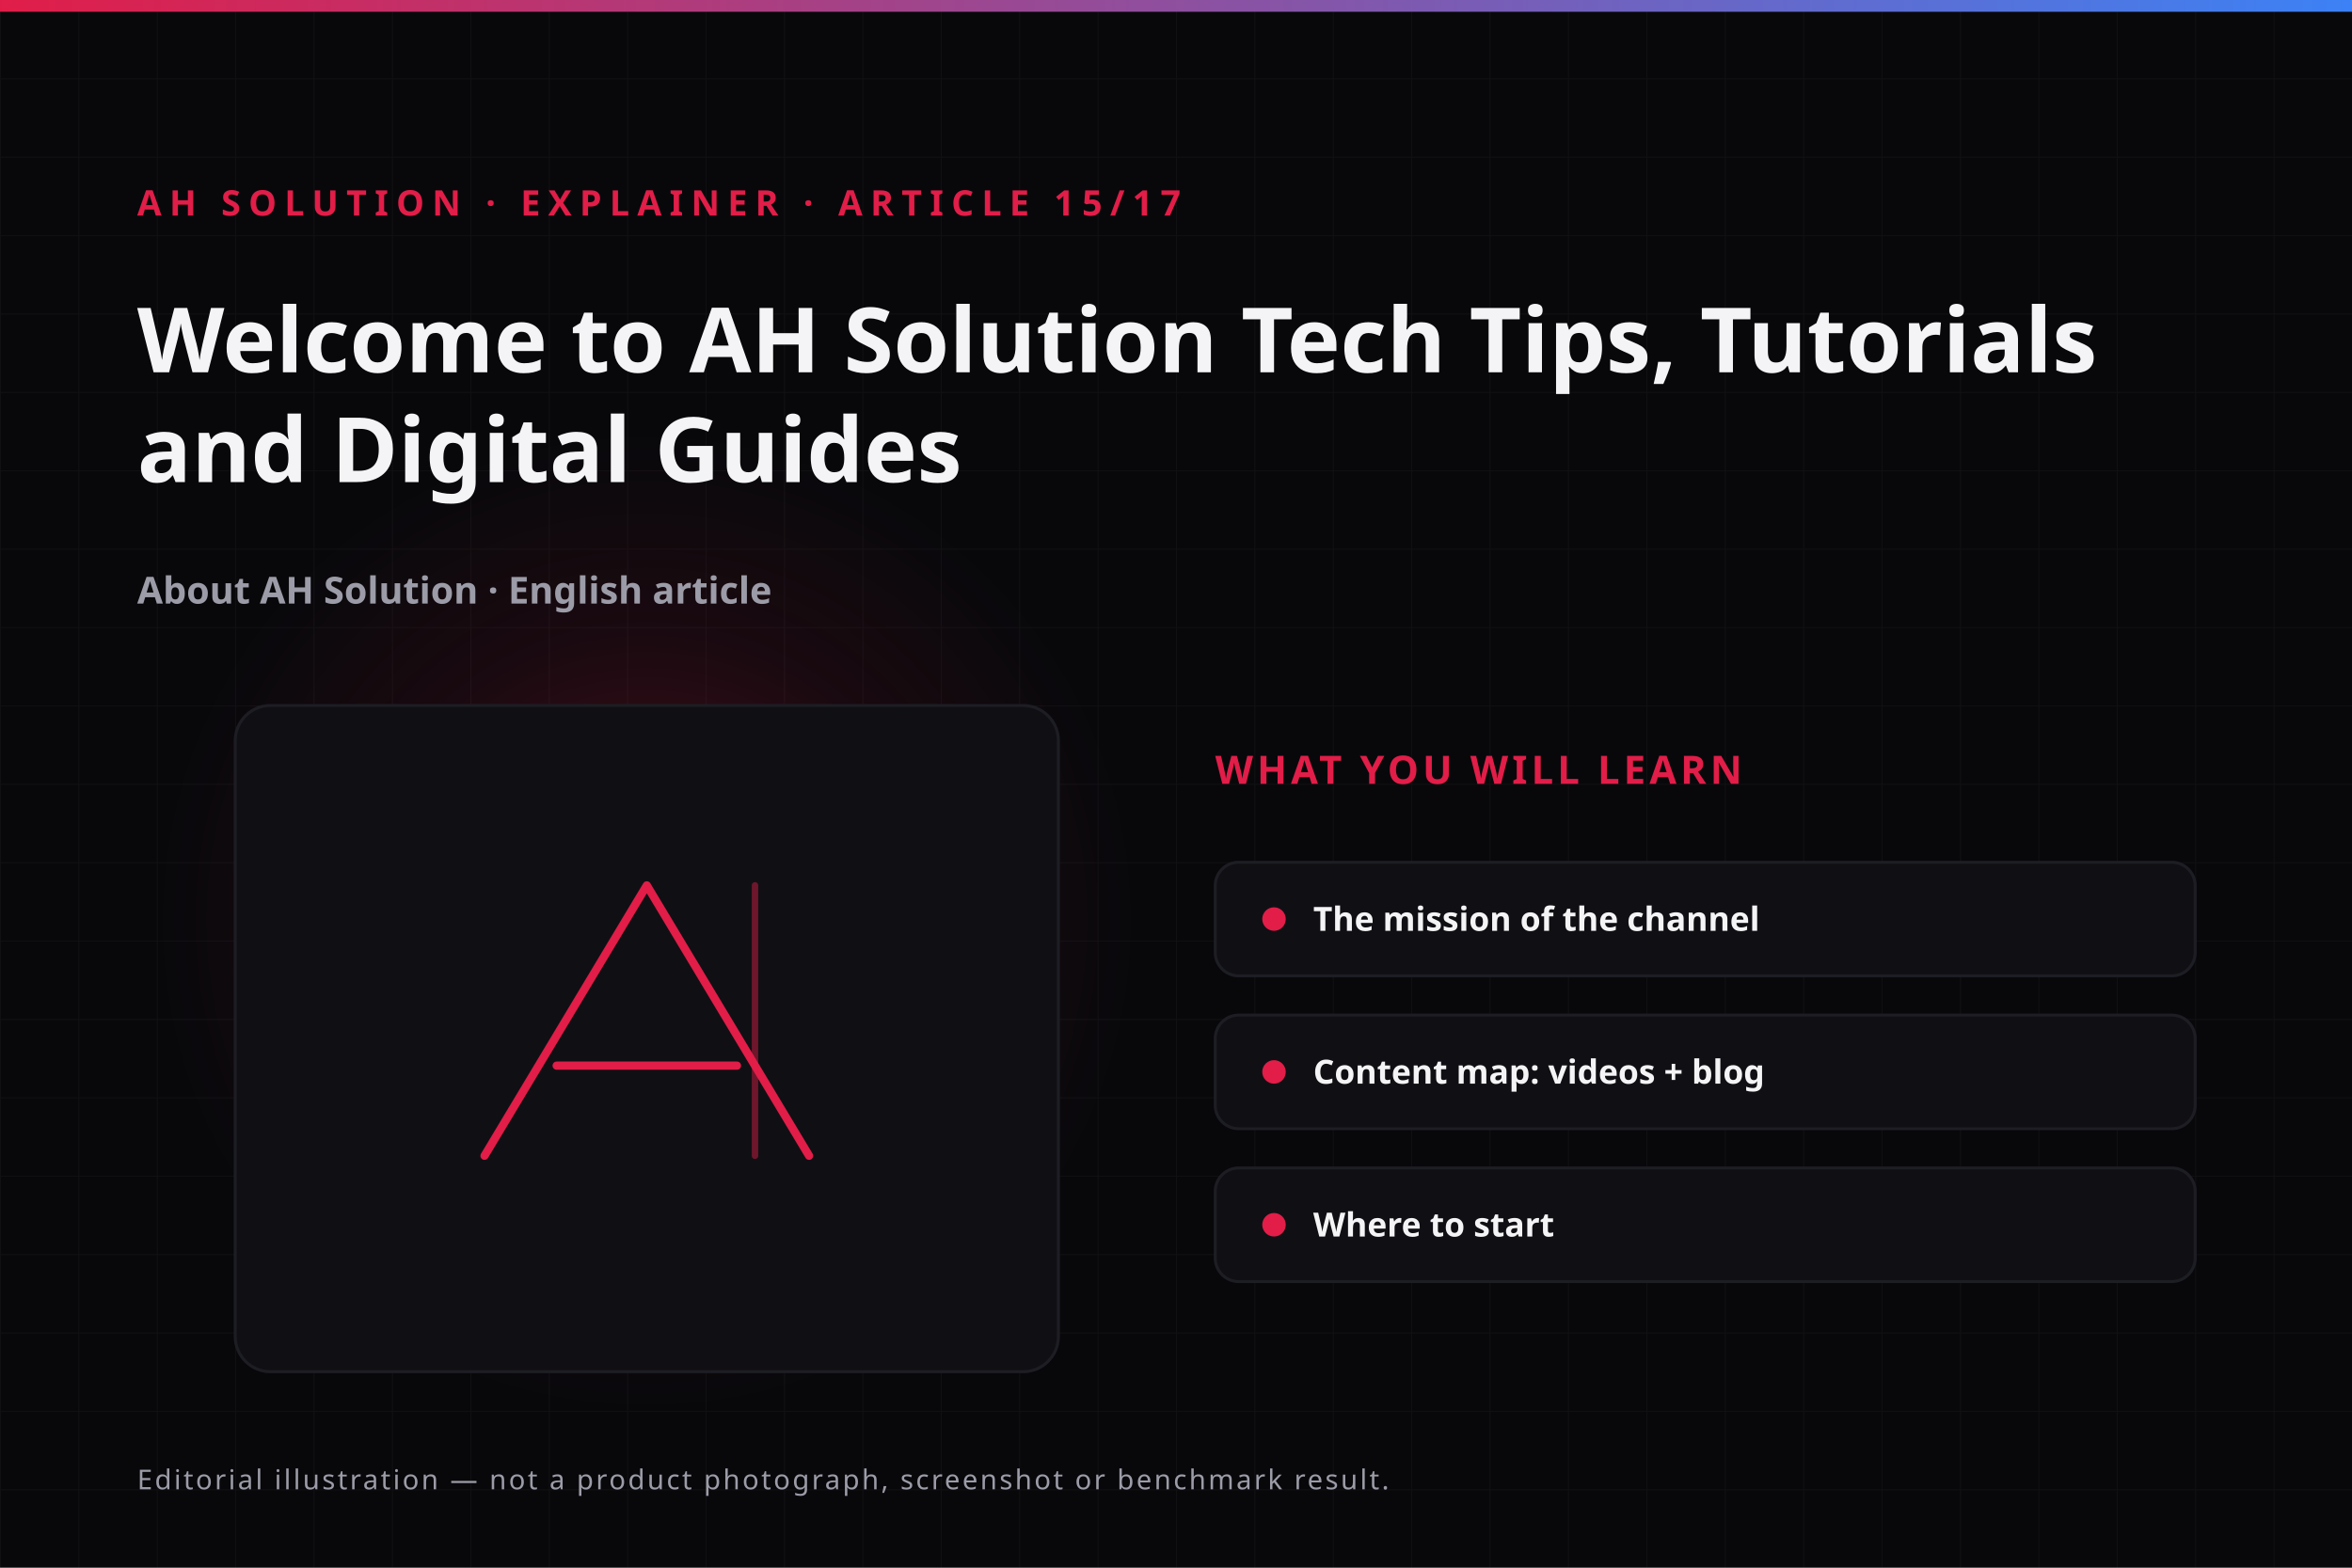
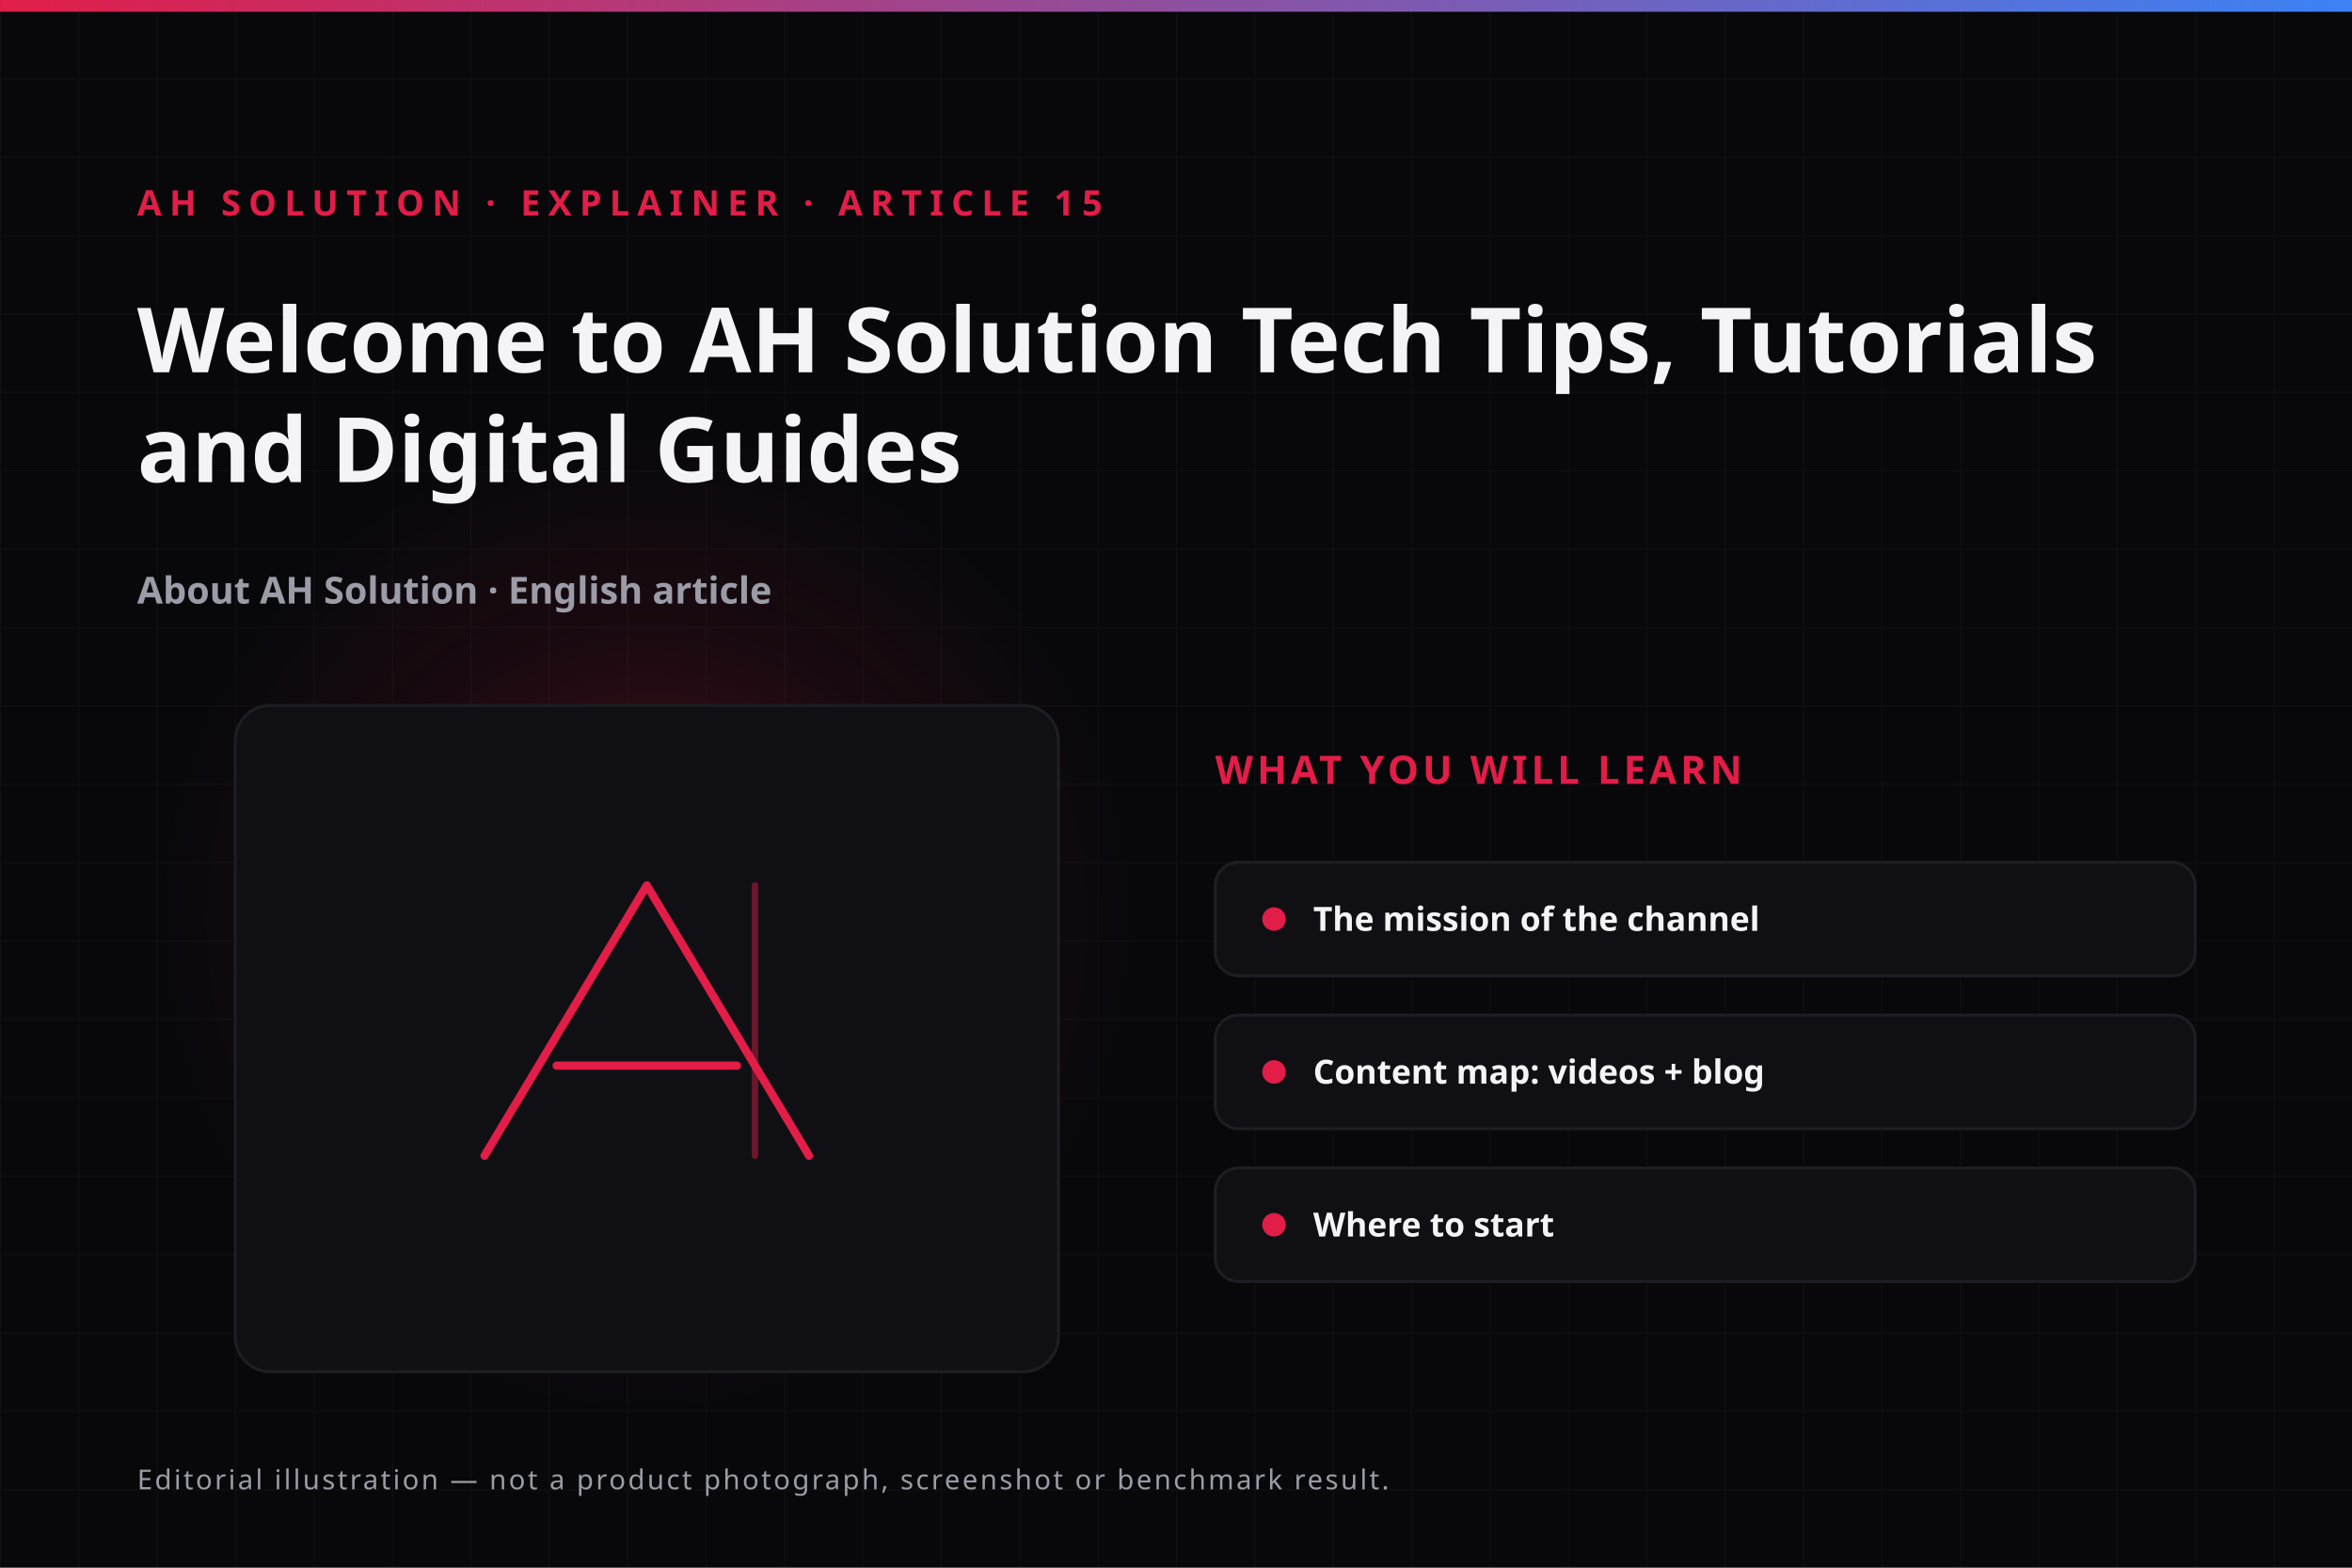
<svg xmlns="http://www.w3.org/2000/svg" width="1200" height="800" viewBox="0 0 1200 800" role="img" aria-label="AH Solution explainer visual — Welcome to AH Solution: Tech Tips, Tutorials and Digital Guides">
  <defs>
    <radialGradient id="glow" cx="50%" cy="50%" r="50%">
      <stop offset="0%" stop-color="#E11D48" stop-opacity="0.32" />
      <stop offset="60%" stop-color="#E11D48" stop-opacity="0.08" />
      <stop offset="100%" stop-color="#E11D48" stop-opacity="0" />
    </radialGradient>
    <linearGradient id="bar" x1="0" y1="0" x2="1" y2="0">
      <stop offset="0%" stop-color="#E11D48" />
      <stop offset="100%" stop-color="#3B82F6" />
    </linearGradient>
    <pattern id="grid" width="40" height="40" patternUnits="userSpaceOnUse">
      <path d="M40 0H0V40" fill="none" stroke="#FFFFFF" stroke-opacity="0.035" stroke-width="1" />
    </pattern>
  </defs>
  <rect width="1200" height="800" fill="#08080B" />
  <rect width="1200" height="800" fill="url(#grid)" />
  <circle cx="330" cy="470" r="250" fill="url(#glow)" />
  <rect x="0" y="0" width="1200" height="6" fill="url(#bar)" />
-   <text x="70" y="110" font-family="Manrope, 'Segoe UI', system-ui, sans-serif" font-size="18" font-weight="700" letter-spacing="4" fill="#E11D48">AH SOLUTION · EXPLAINER · ARTICLE 15/17</text>
+   <text x="70" y="110" font-family="Manrope, 'Segoe UI', system-ui, sans-serif" font-size="18" font-weight="700" letter-spacing="4" fill="#E11D48">AH SOLUTION · EXPLAINER · ARTICLE 15</text>
  <text x="70" y="190" font-family="Manrope, 'Segoe UI', system-ui, sans-serif" font-size="46" font-weight="800" fill="#F4F4F6">Welcome to AH Solution Tech Tips, Tutorials</text>
  <text x="70" y="246" font-family="Manrope, 'Segoe UI', system-ui, sans-serif" font-size="46" font-weight="800" fill="#F4F4F6">and Digital Guides</text>
  <text x="70" y="308" font-family="Manrope, 'Segoe UI', system-ui, sans-serif" font-size="19" font-weight="600" fill="#9C9CA8">About AH Solution · English article</text>
  <rect x="120" y="360" width="420" height="340" rx="18" fill="#101014" stroke="#1D1D24" stroke-width="1.5" />
  <path d="M247.2 589.8 L330 451.8 L412.8 589.8" fill="none" stroke="#E11D48" stroke-width="4.182" stroke-linecap="round" stroke-linejoin="round" />
  <path d="M284 543.8 h92" fill="none" stroke="#E11D48" stroke-width="4.182" stroke-linecap="round" stroke-linejoin="round" />
  <path d="M385.2 451.8 v138" fill="none" stroke="#E11D48" stroke-opacity="0.45" stroke-width="3.286" stroke-linecap="round" />
  <text x="620" y="400" font-family="Manrope, 'Segoe UI', system-ui, sans-serif" font-size="20" font-weight="700" letter-spacing="2" fill="#E11D48">WHAT YOU WILL LEARN</text>
  <rect x="620" y="440" width="500" height="58" rx="12" fill="#101014" stroke="#1D1D24" stroke-width="1.5" />
  <circle cx="650" cy="469" r="6" fill="#E11D48" />
  <text x="670" y="475" font-family="Manrope, 'Segoe UI', system-ui, sans-serif" font-size="17" font-weight="600" fill="#F4F4F6">The mission of the channel</text>
  <rect x="620" y="518" width="500" height="58" rx="12" fill="#101014" stroke="#1D1D24" stroke-width="1.5" />
  <circle cx="650" cy="547" r="6" fill="#E11D48" />
  <text x="670" y="553" font-family="Manrope, 'Segoe UI', system-ui, sans-serif" font-size="17" font-weight="600" fill="#F4F4F6">Content map: videos + blog</text>
  <rect x="620" y="596" width="500" height="58" rx="12" fill="#101014" stroke="#1D1D24" stroke-width="1.5" />
  <circle cx="650" cy="625" r="6" fill="#E11D48" />
  <text x="670" y="631" font-family="Manrope, 'Segoe UI', system-ui, sans-serif" font-size="17" font-weight="600" fill="#F4F4F6">Where to start</text>
  <text x="70" y="760" font-family="Manrope, 'Segoe UI', system-ui, sans-serif" font-size="14" font-weight="500" letter-spacing="1.2" fill="#9C9CA8">Editorial illustration — not a product photograph, screenshot or benchmark result.</text>
</svg>
